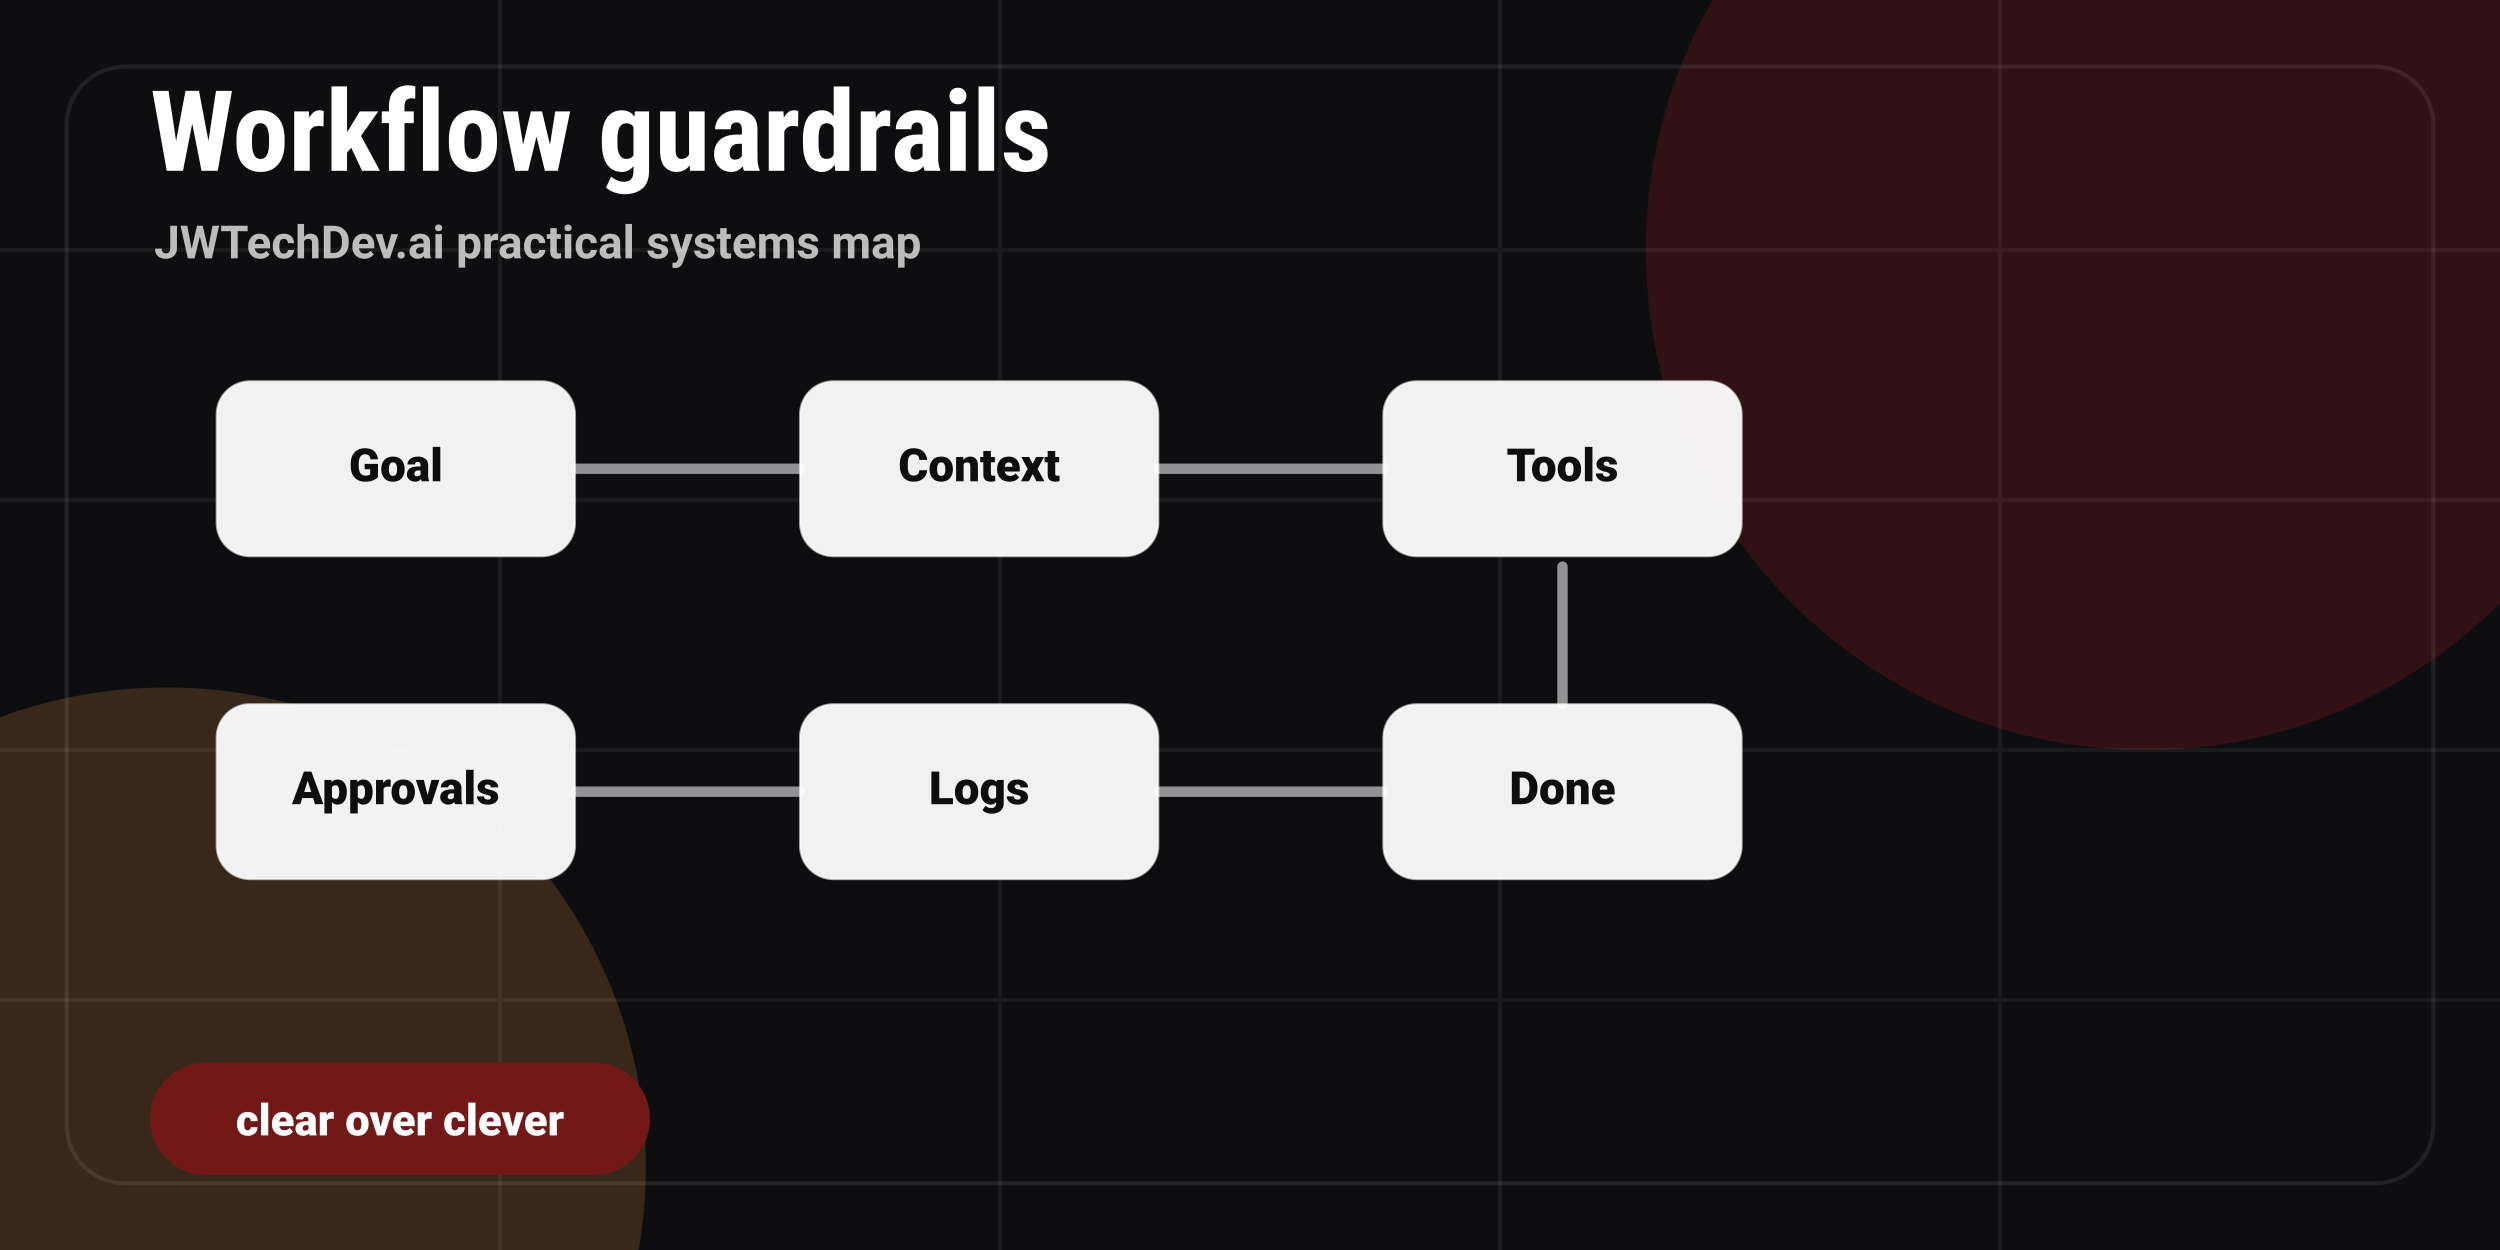
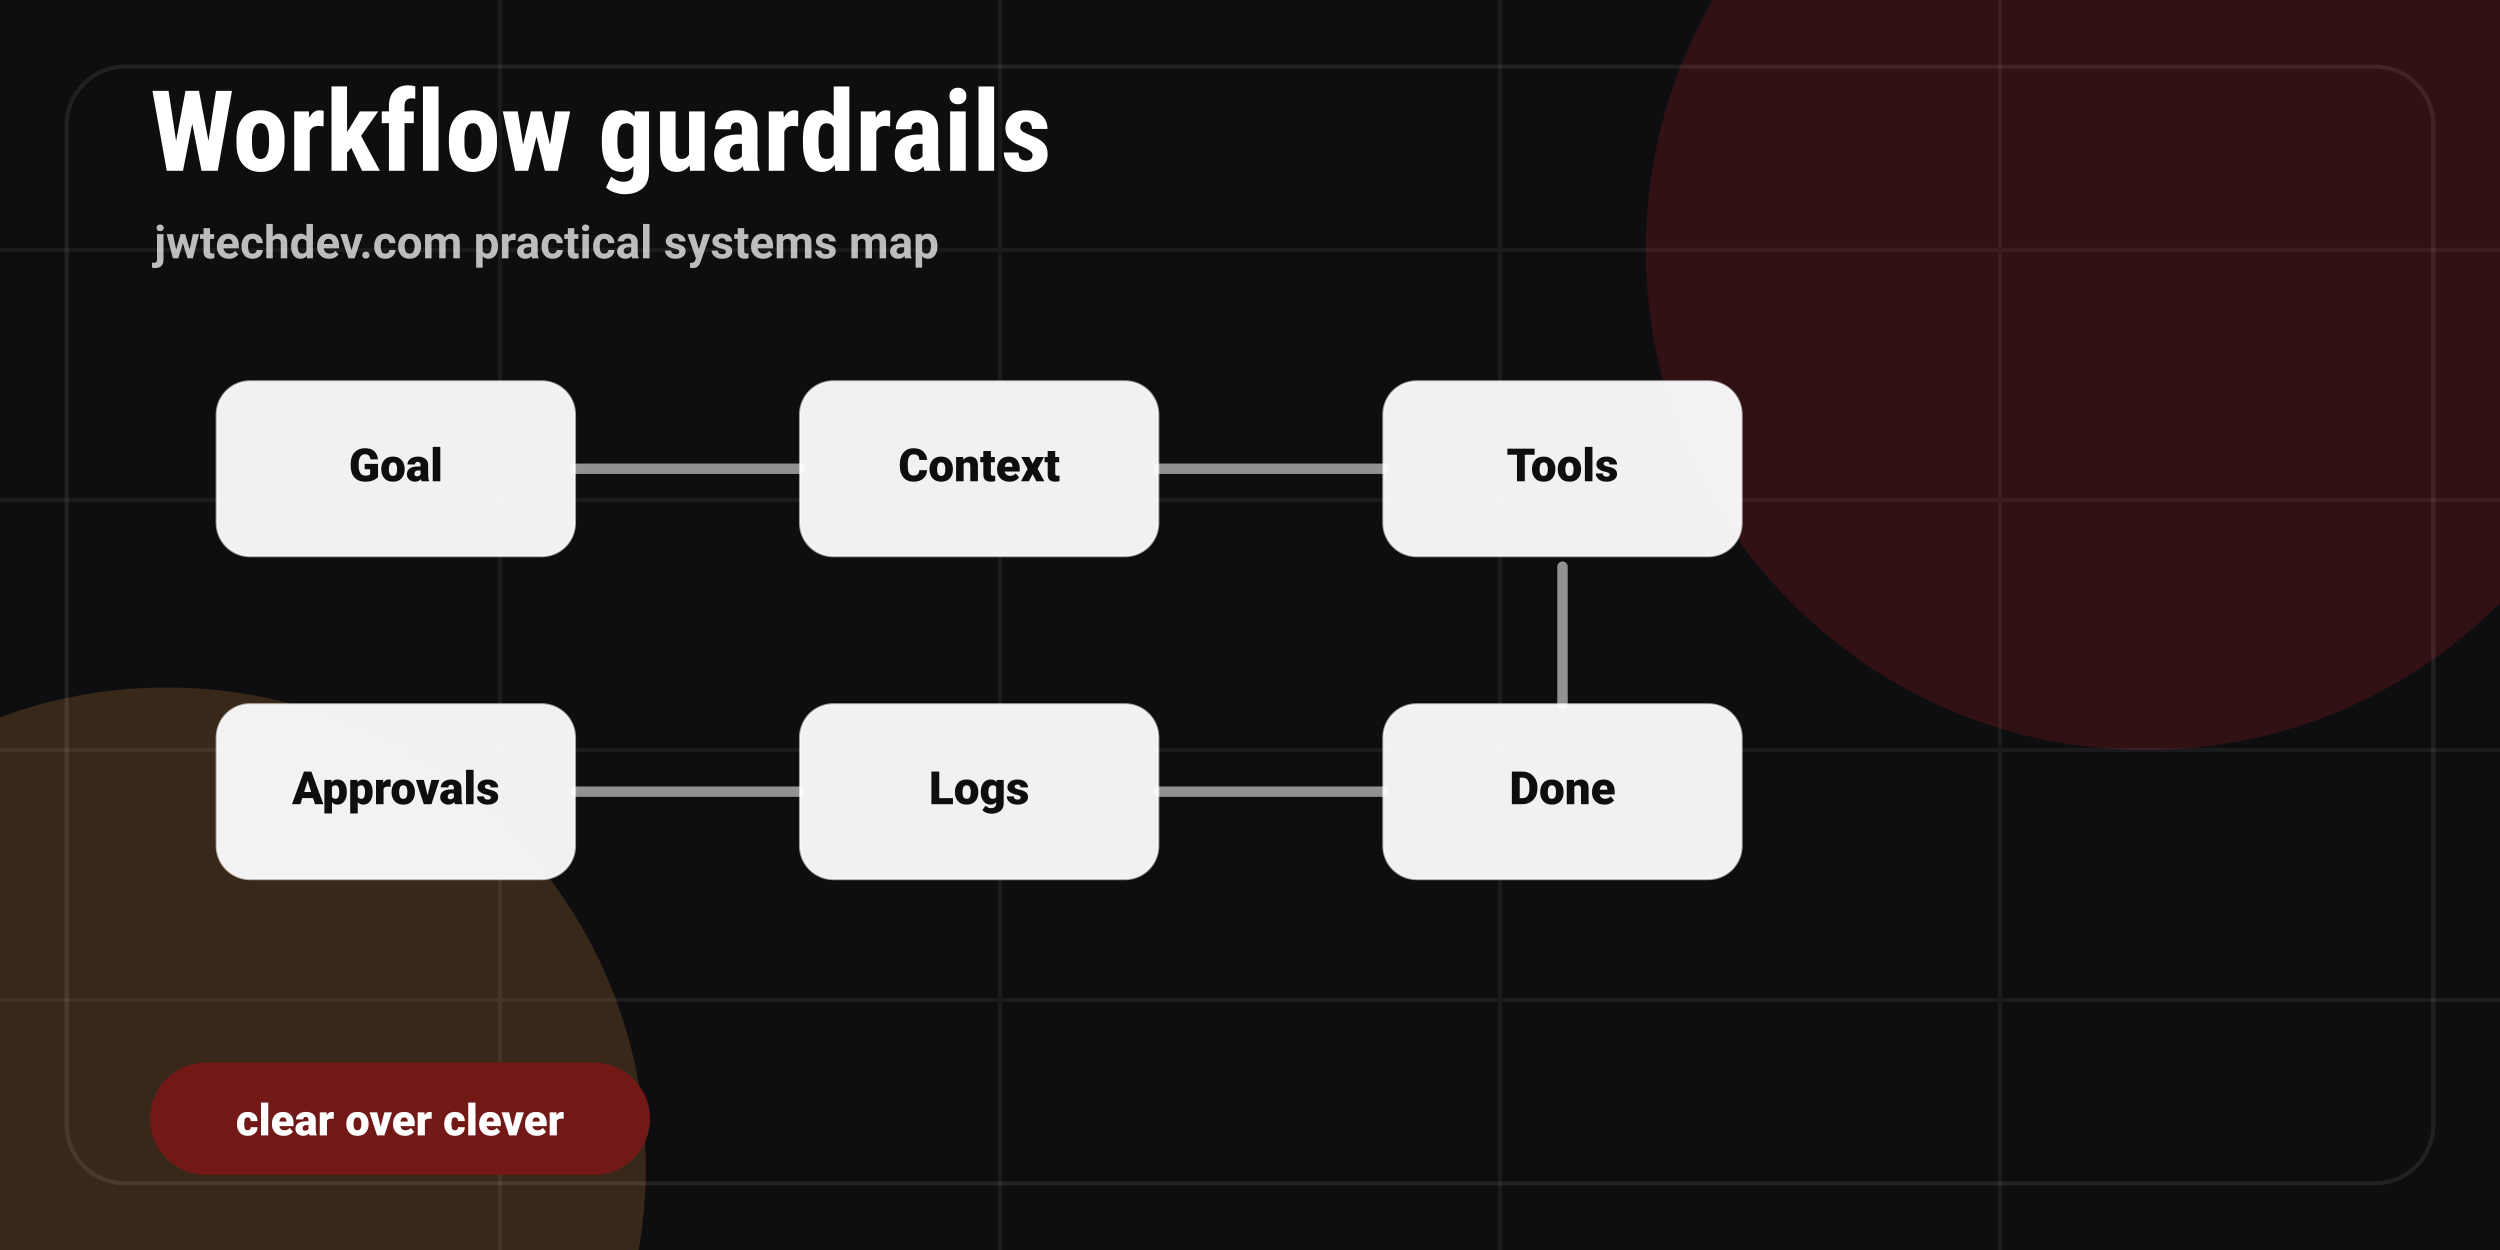
<svg xmlns="http://www.w3.org/2000/svg" width="1200" height="600" viewBox="0 0 1200 600" role="img" aria-labelledby="title desc">
  <rect width="1200" height="600" fill="#0e0e11" />
  <circle cx="1030" cy="120" r="240" fill="#721817" opacity=".35" />
  <circle cx="80" cy="560" r="230" fill="#FA9F42" opacity=".18" />
  <rect x="32" y="32" width="1136" height="536" rx="28" fill="none" stroke="rgba(255,255,255,.08)" stroke-width="2" />
  <path d="M0 120h1200M0 240h1200M0 360h1200M0 480h1200M240 0v600M480 0v600M720 0v600M960 0v600" stroke="rgba(255,255,255,.055)" stroke-width="2" />
  <text x="72" y="82" font-family="Roboto Condensed, Arial, sans-serif" font-size="54" font-weight="900" fill="#fff">Workflow guardrails</text>
-   <text x="74" y="124" font-family="Roboto, Arial, sans-serif" font-size="22" font-weight="700" fill="rgba(255,255,255,.72)">JWTechDev.ai practical systems map</text>
+   <text x="74" y="124" font-family="Roboto, Arial, sans-serif" font-size="22" font-weight="700" fill="rgba(255,255,255,.72)">jwtechdev.com practical systems map</text>
  <path d="M276 225h108M556 225h108M750 272v66M664 380h-108M384 380h-108" fill="none" stroke="rgba(255,255,255,.55)" stroke-width="5" stroke-linecap="round" />
  <g>
    <rect x="104" y="183" width="172" height="84" rx="16" fill="rgba(255,255,255,.94)" stroke="rgba(255,255,255,.6)" />
    <text x="190" y="231" text-anchor="middle" font-family="Roboto, Arial, sans-serif" font-size="22" font-weight="900" fill="#0e0e11">Goal</text>
  </g>
  <g>
    <rect x="384" y="183" width="172" height="84" rx="16" fill="rgba(255,255,255,.94)" stroke="rgba(255,255,255,.6)" />
    <text x="470" y="231" text-anchor="middle" font-family="Roboto, Arial, sans-serif" font-size="22" font-weight="900" fill="#0e0e11">Context</text>
  </g>
  <g>
    <rect x="664" y="183" width="172" height="84" rx="16" fill="rgba(255,255,255,.94)" stroke="rgba(255,255,255,.6)" />
    <text x="750" y="231" text-anchor="middle" font-family="Roboto, Arial, sans-serif" font-size="22" font-weight="900" fill="#0e0e11">Tools</text>
  </g>
  <g>
    <rect x="104" y="338" width="172" height="84" rx="16" fill="rgba(255,255,255,.94)" stroke="rgba(255,255,255,.6)" />
    <text x="190" y="386" text-anchor="middle" font-family="Roboto, Arial, sans-serif" font-size="22" font-weight="900" fill="#0e0e11">Approvals</text>
  </g>
  <g>
    <rect x="384" y="338" width="172" height="84" rx="16" fill="rgba(255,255,255,.94)" stroke="rgba(255,255,255,.6)" />
    <text x="470" y="386" text-anchor="middle" font-family="Roboto, Arial, sans-serif" font-size="22" font-weight="900" fill="#0e0e11">Logs</text>
  </g>
  <g>
    <rect x="664" y="338" width="172" height="84" rx="16" fill="rgba(255,255,255,.94)" stroke="rgba(255,255,255,.6)" />
    <text x="750" y="386" text-anchor="middle" font-family="Roboto, Arial, sans-serif" font-size="22" font-weight="900" fill="#0e0e11">Done</text>
  </g>
  <rect x="72" y="510" width="240" height="54" rx="27" fill="#721817" />
  <text x="192" y="545" text-anchor="middle" font-family="Roboto, Arial, sans-serif" font-size="21" font-weight="900" fill="#fff">clear over clever</text>
</svg>
